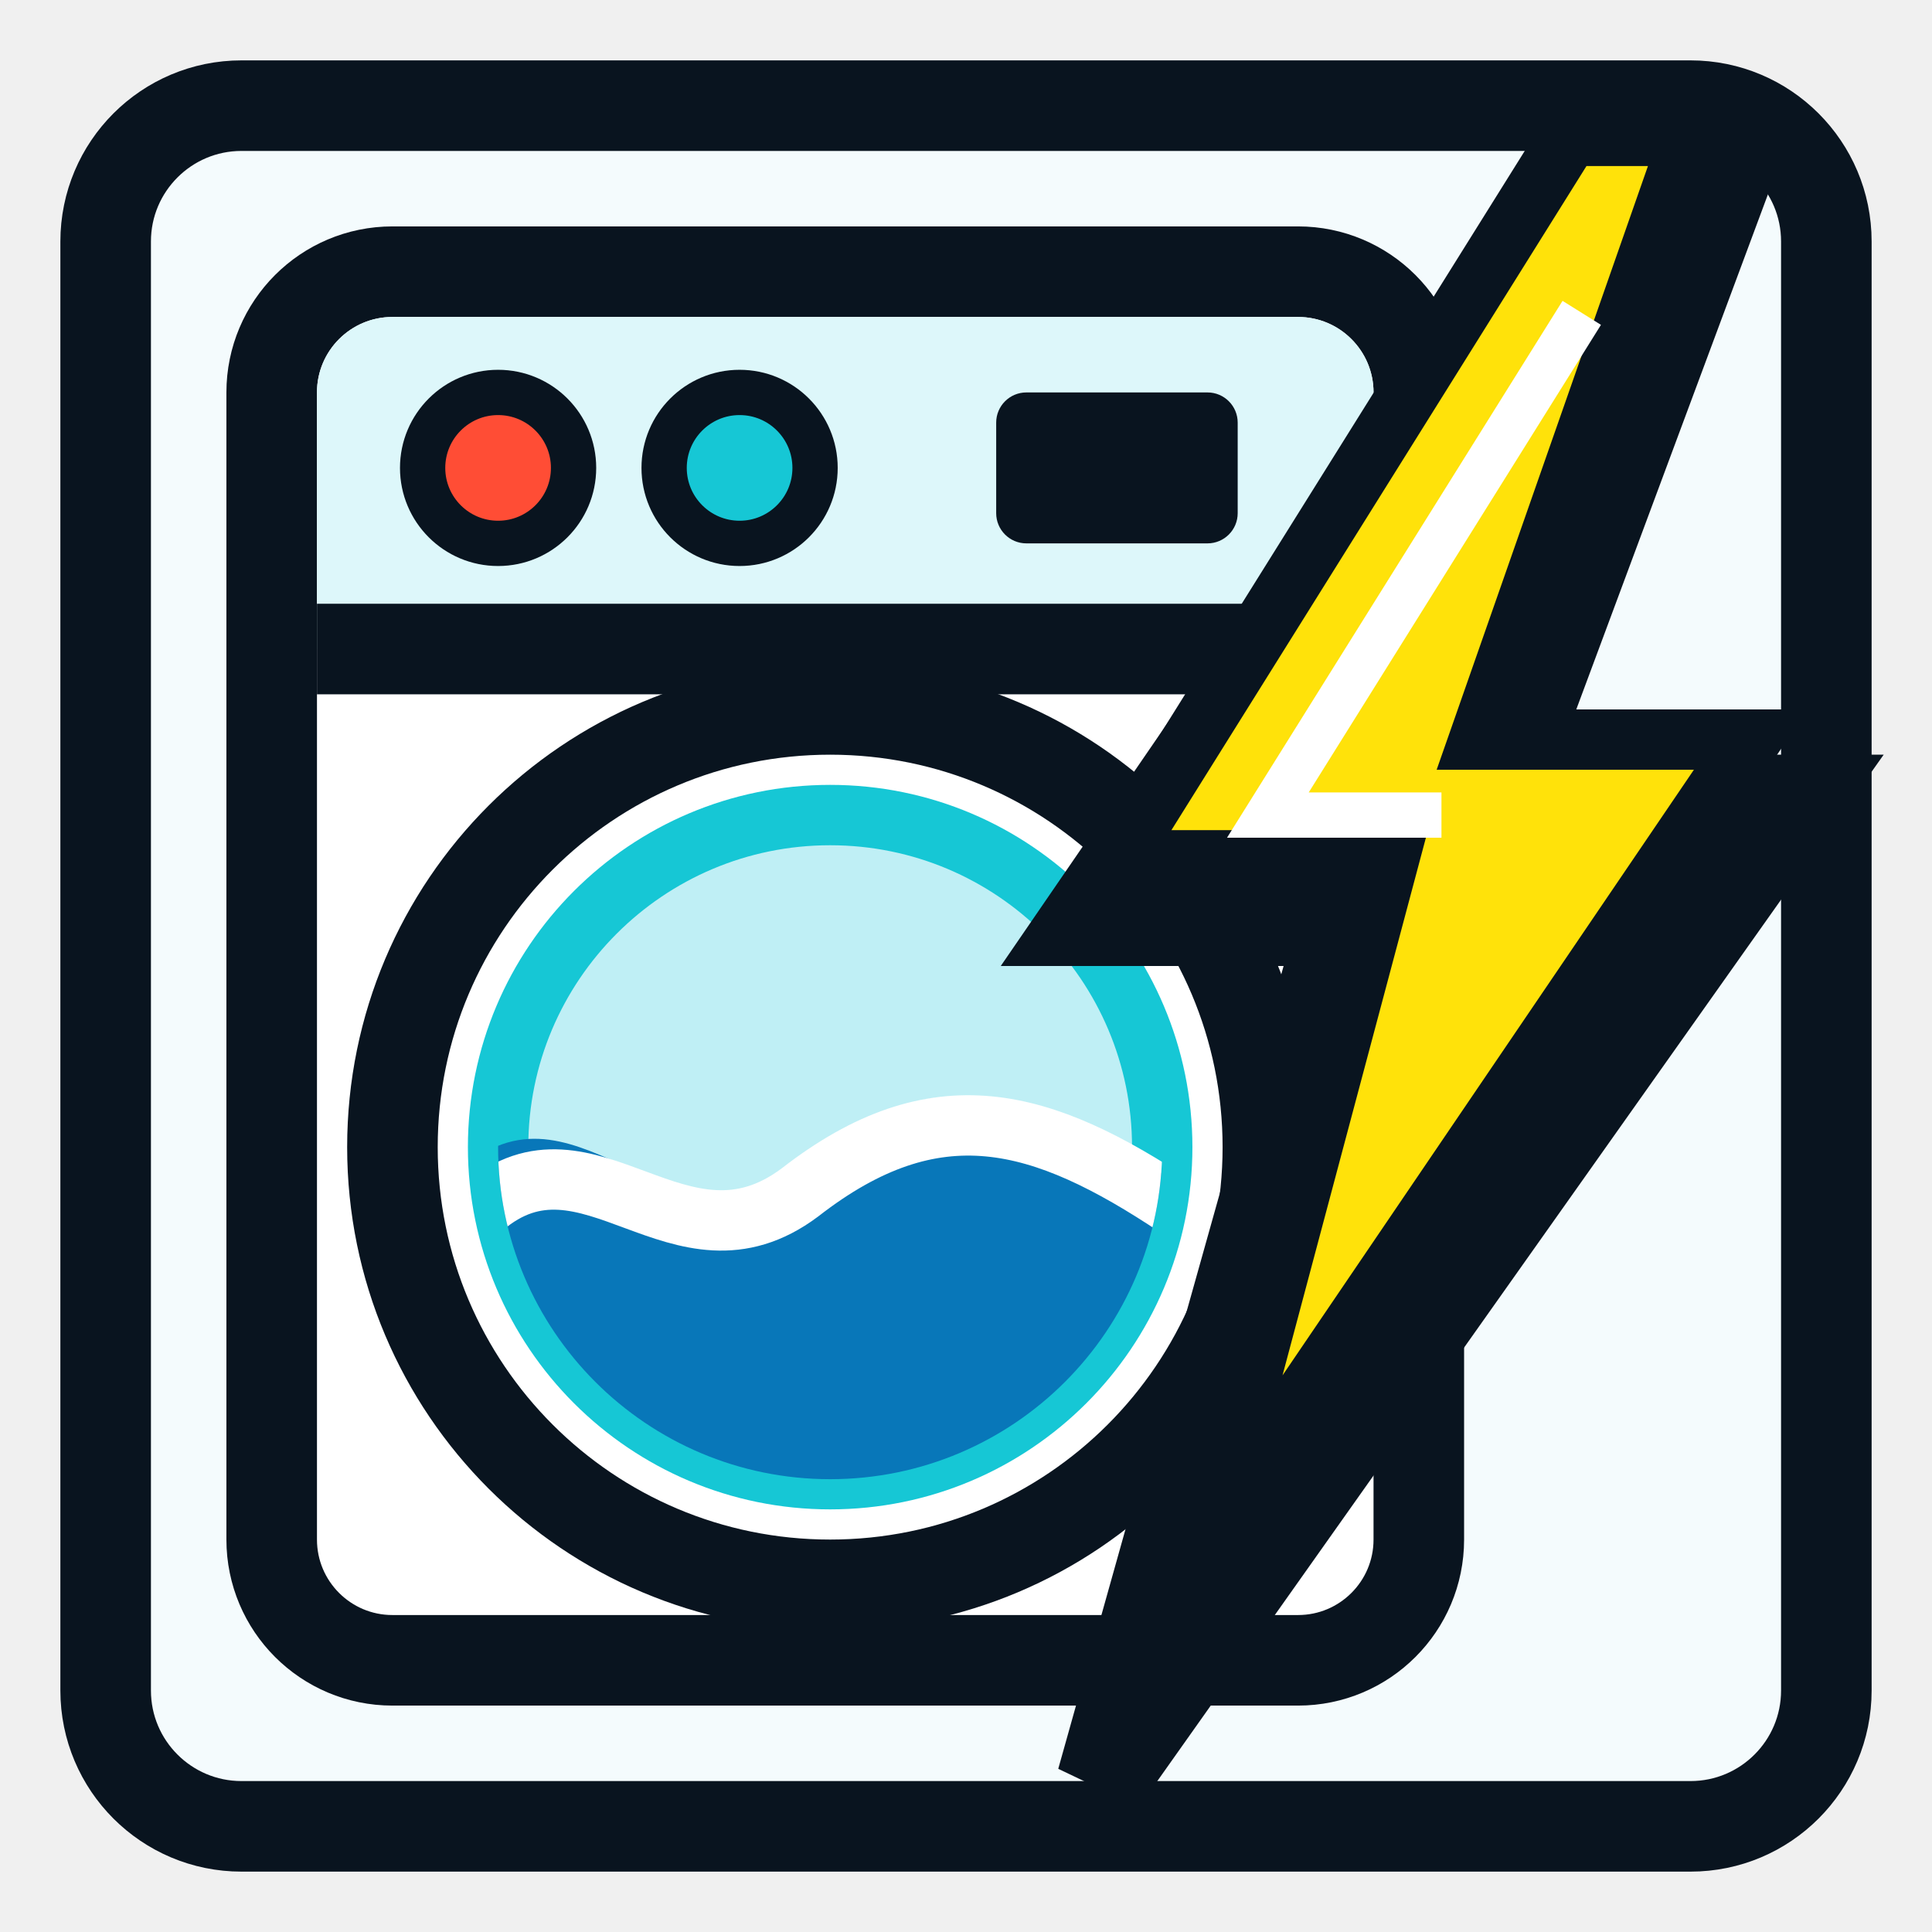
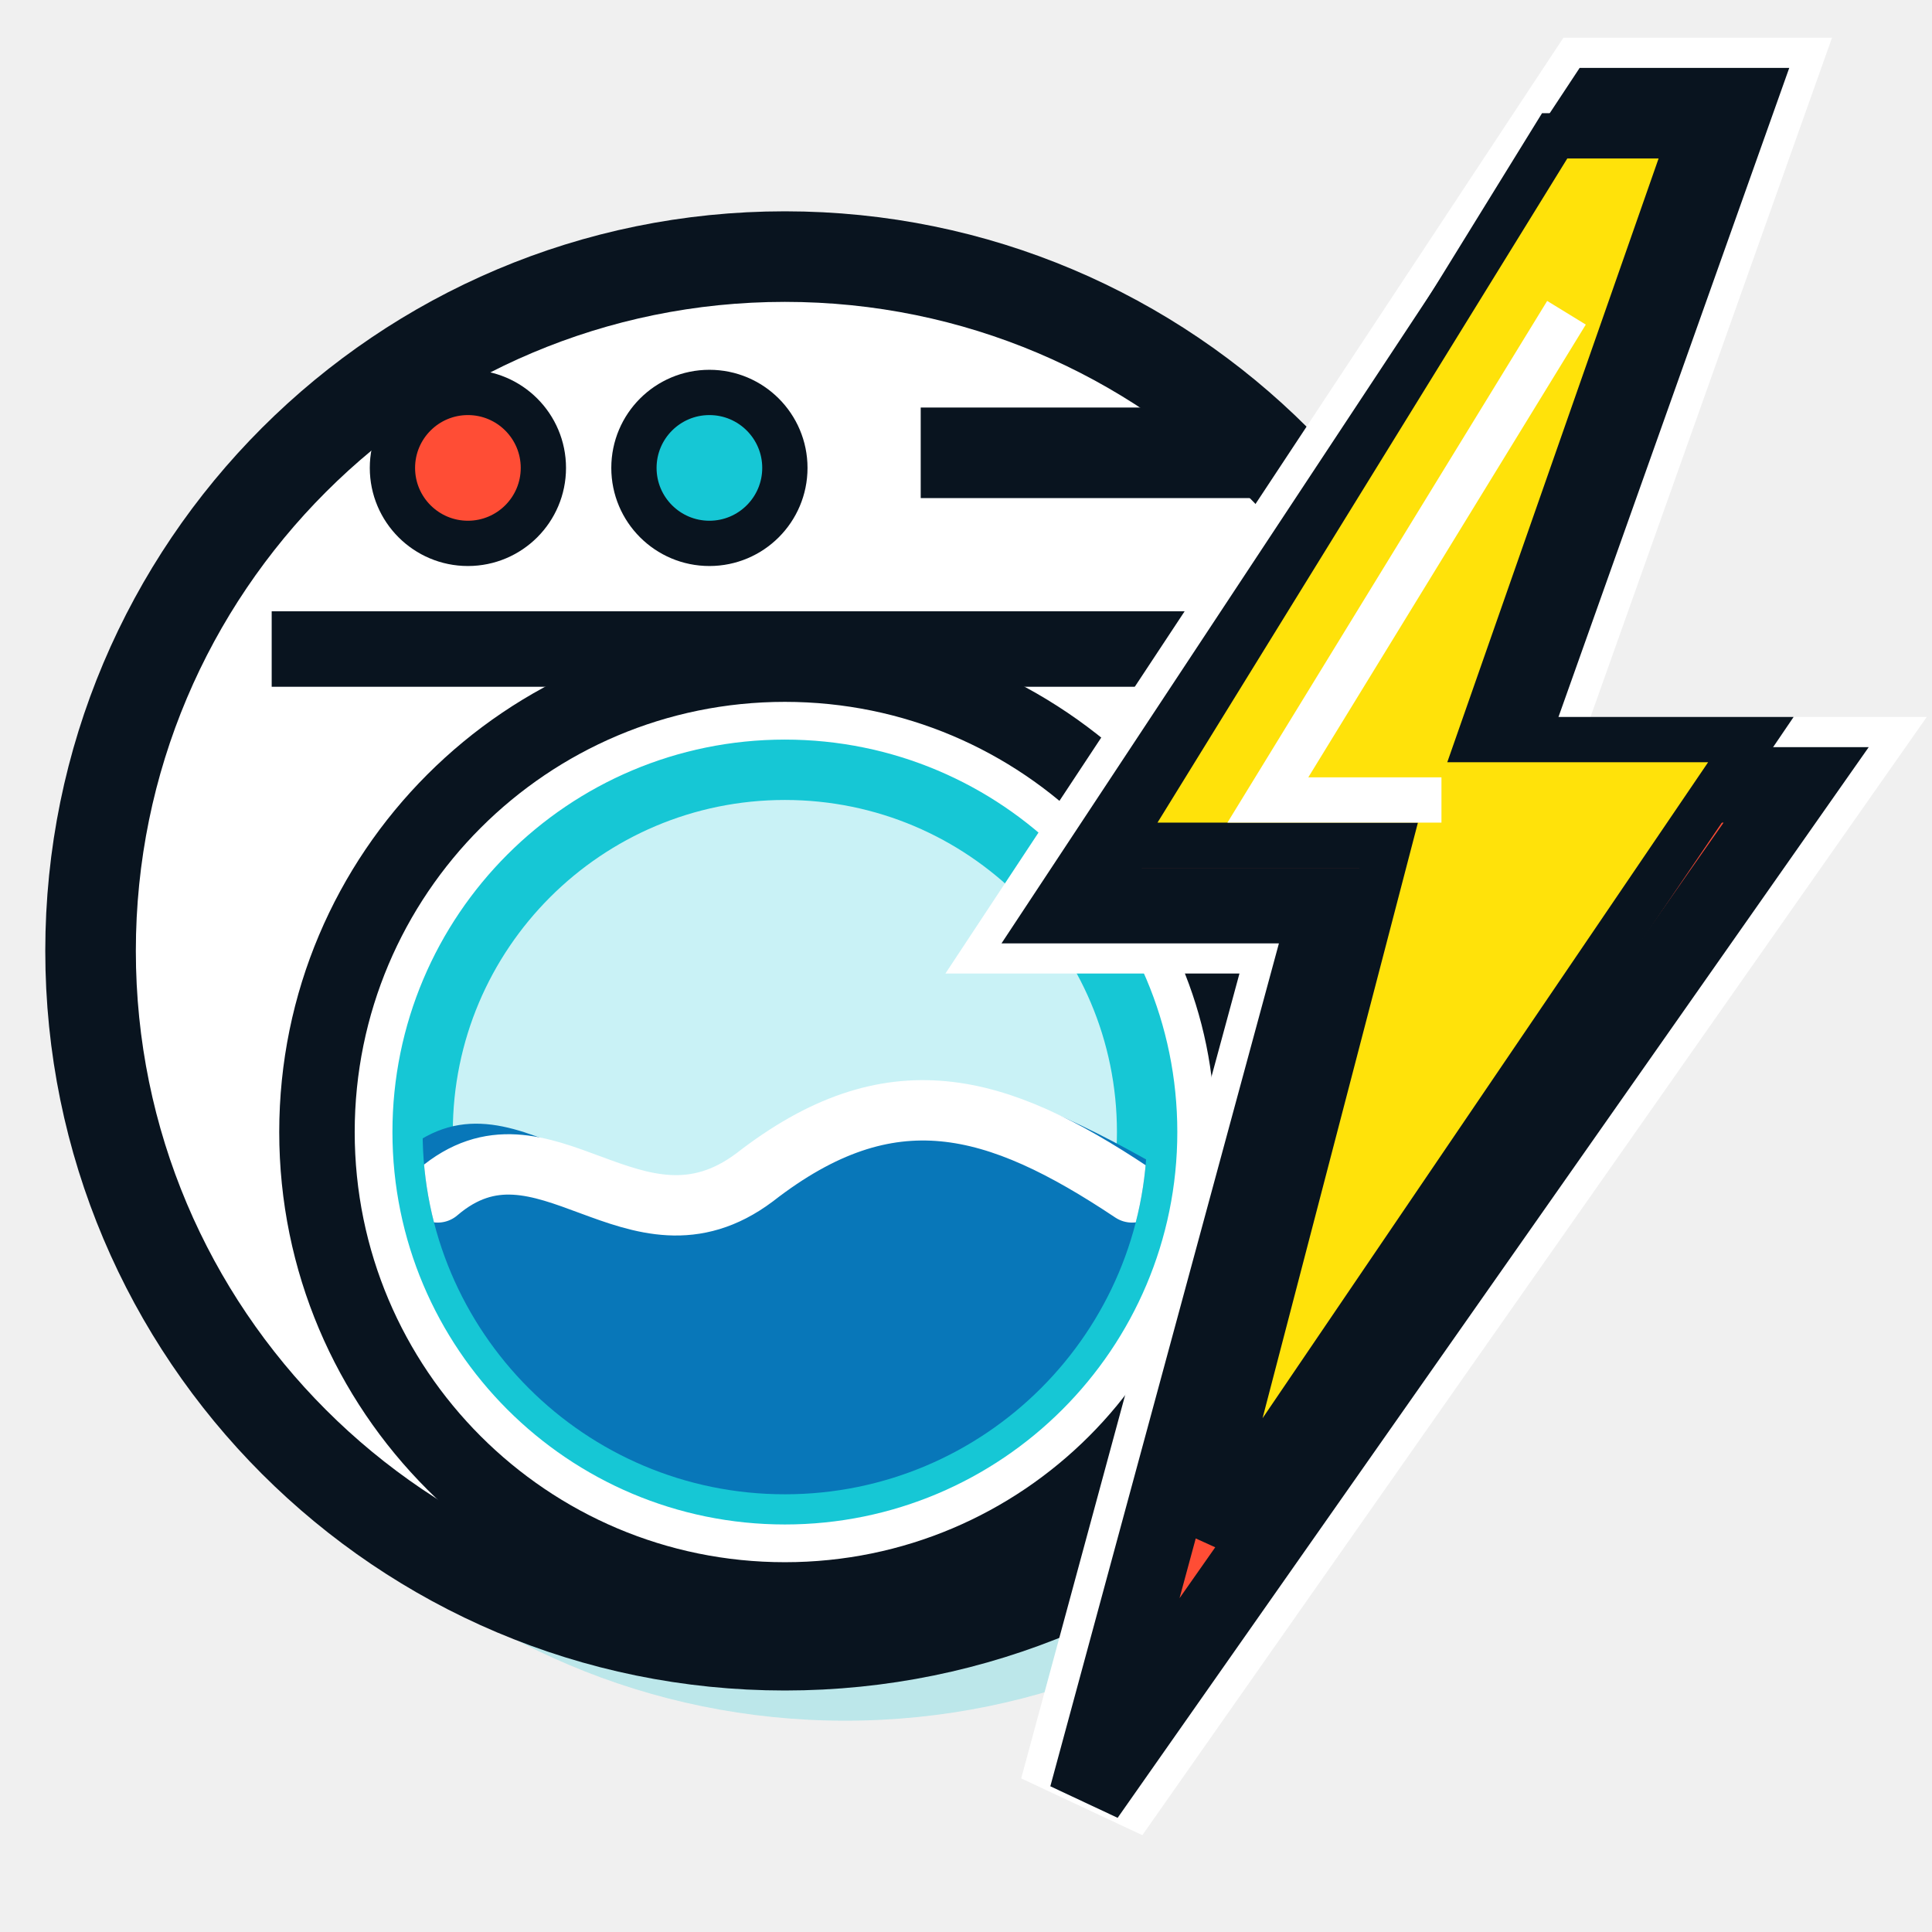
<svg xmlns="http://www.w3.org/2000/svg" width="128" height="128" viewBox="0 0 128 128" role="img" aria-labelledby="rw-title rw-desc">
  <defs>
-     <clipPath id="rw-door-clip">
-       <circle cx="55" cy="76" r="22" />
+     <clipPath id="rw-water-clip">
+       <circle cx="52" cy="75" r="24" />
    </clipPath>
  </defs>
-   <rect x="7" y="7" width="114" height="114" rx="9" fill="#F4FBFD" stroke="#09141F" stroke-width="6" />
-   <rect x="18" y="18" width="76" height="92" rx="8" fill="#FFFFFF" stroke="#09141F" stroke-width="6" />
-   <path d="M21 43h70V26a5 5 0 0 0-5-5H26a5 5 0 0 0-5 5v17Z" fill="#DDF7FA" />
-   <path d="M21 43h70" fill="none" stroke="#09141F" stroke-width="6" />
-   <circle cx="33" cy="31" r="5" fill="#FF4D35" stroke="#09141F" stroke-width="3" />
-   <circle cx="49" cy="31" r="5" fill="#16C7D5" stroke="#09141F" stroke-width="3" />
-   <rect x="66" y="26" width="16" height="10" rx="2" fill="#09141F" />
-   <circle cx="55" cy="76" r="29" fill="#FFFFFF" stroke="#09141F" stroke-width="6" />
-   <circle cx="55" cy="76" r="22" fill="#BFEFF5" stroke="#16C7D5" stroke-width="4" />
-   <g clip-path="url(#rw-door-clip)">
-     <path d="M30 78c8-8 14 6 23-1 9-7 15-5 26 2v23H30V78Z" fill="#0877B9" />
-     <path d="M32 80c7-6 13 5 21-1 9-7 16-5 25 1" fill="none" stroke="#FFFFFF" stroke-width="4" stroke-linecap="round" />
+   <circle cx="56" cy="67" r="47" fill="#16C7D5" opacity="0.24" />
+   <circle cx="52" cy="63" r="46" fill="#FFFFFF" stroke="#09141F" stroke-width="6" />
+   <path d="M18 43h67" fill="none" stroke="#09141F" stroke-width="5" />
+   <circle cx="31" cy="31" r="5" fill="#FF4D35" stroke="#09141F" stroke-width="3" />
+   <circle cx="47" cy="31" r="5" fill="#16C7D5" stroke="#09141F" stroke-width="3" />
+   <path d="M64 30h16" fill="none" stroke="#09141F" stroke-width="6" stroke-linecap="square" />
+   <circle cx="52" cy="75" r="31" fill="#FFFFFF" stroke="#09141F" stroke-width="5" />
+   <circle cx="52" cy="75" r="24" fill="#C9F2F6" stroke="#16C7D5" stroke-width="4" />
+   <g clip-path="url(#rw-water-clip)">
+     <path d="M26 77c8-8 15 6 24-1 9-7 16-5 28 2v24H26V77Z" fill="#0877B9" />
+     <path d="M29 79c7-6 13 5 21-1 9-7 16-5 25 1" fill="none" stroke="#FFFFFF" stroke-width="4" stroke-linecap="round" />
  </g>
-   <path d="M107 10 72 61h17l-16 57 46-65H99l16-43h-8Z" fill="#FF4D35" stroke="#09141F" stroke-width="6" stroke-linejoin="miter" />
-   <path d="M104 9 74 57h18l-12 45 36-53H98l14-40h-8Z" fill="#FFE20A" stroke="#09141F" stroke-width="4" stroke-linejoin="miter" />
-   <path d="m104 22-20 32h10" fill="none" stroke="#FFFFFF" stroke-width="3" stroke-linecap="square" />
+   <path d="M106 7 71 60h17l-16 59 47-67H99l16-45h-9Z" fill="#FF4D35" stroke="#FFFFFF" stroke-width="9" stroke-linejoin="miter" />
+   <path d="M106 7 71 60h17l-16 59 47-67H99l16-45h-9Z" fill="#FF4D35" stroke="#09141F" stroke-width="5" stroke-linejoin="miter" />
+   <path d="M103 9 74 56h18l-12 46 36-53H98l14-40h-9Z" fill="#FFE20A" stroke="#09141F" stroke-width="3" stroke-linejoin="miter" />
+   <path d="m103 22-19 31h10" fill="none" stroke="#FFFFFF" stroke-width="3" stroke-linecap="square" />
</svg>
